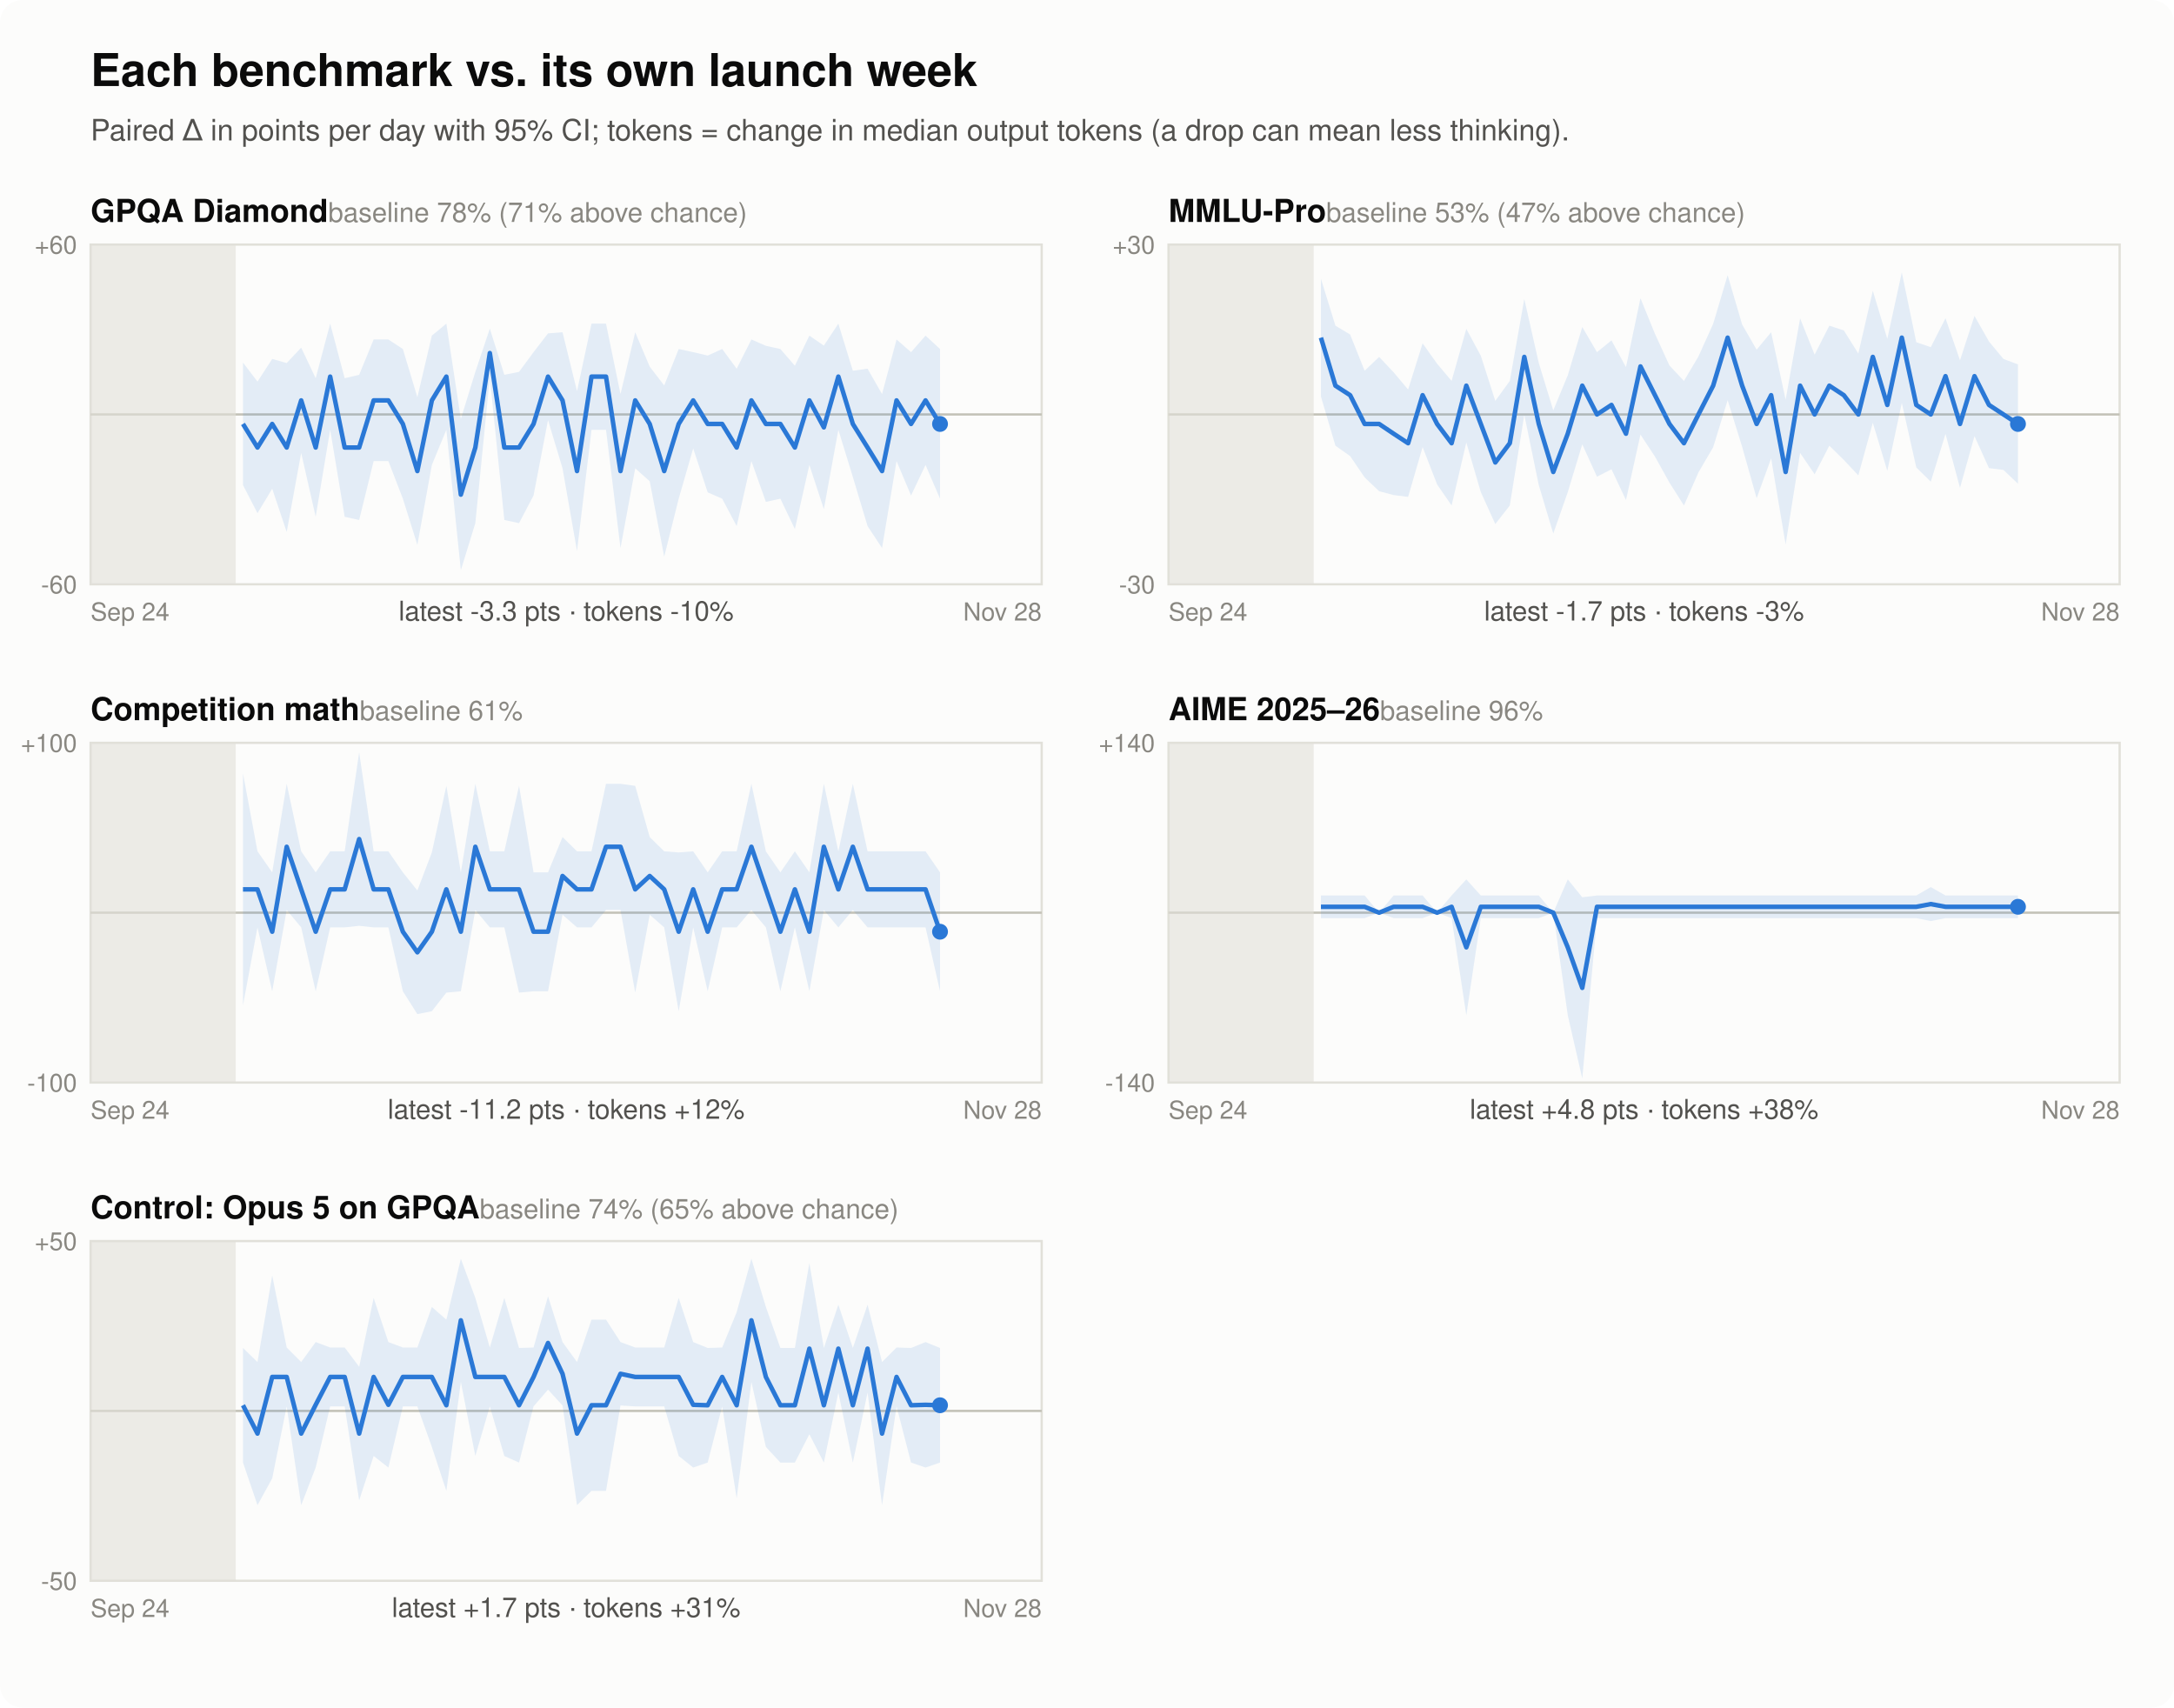
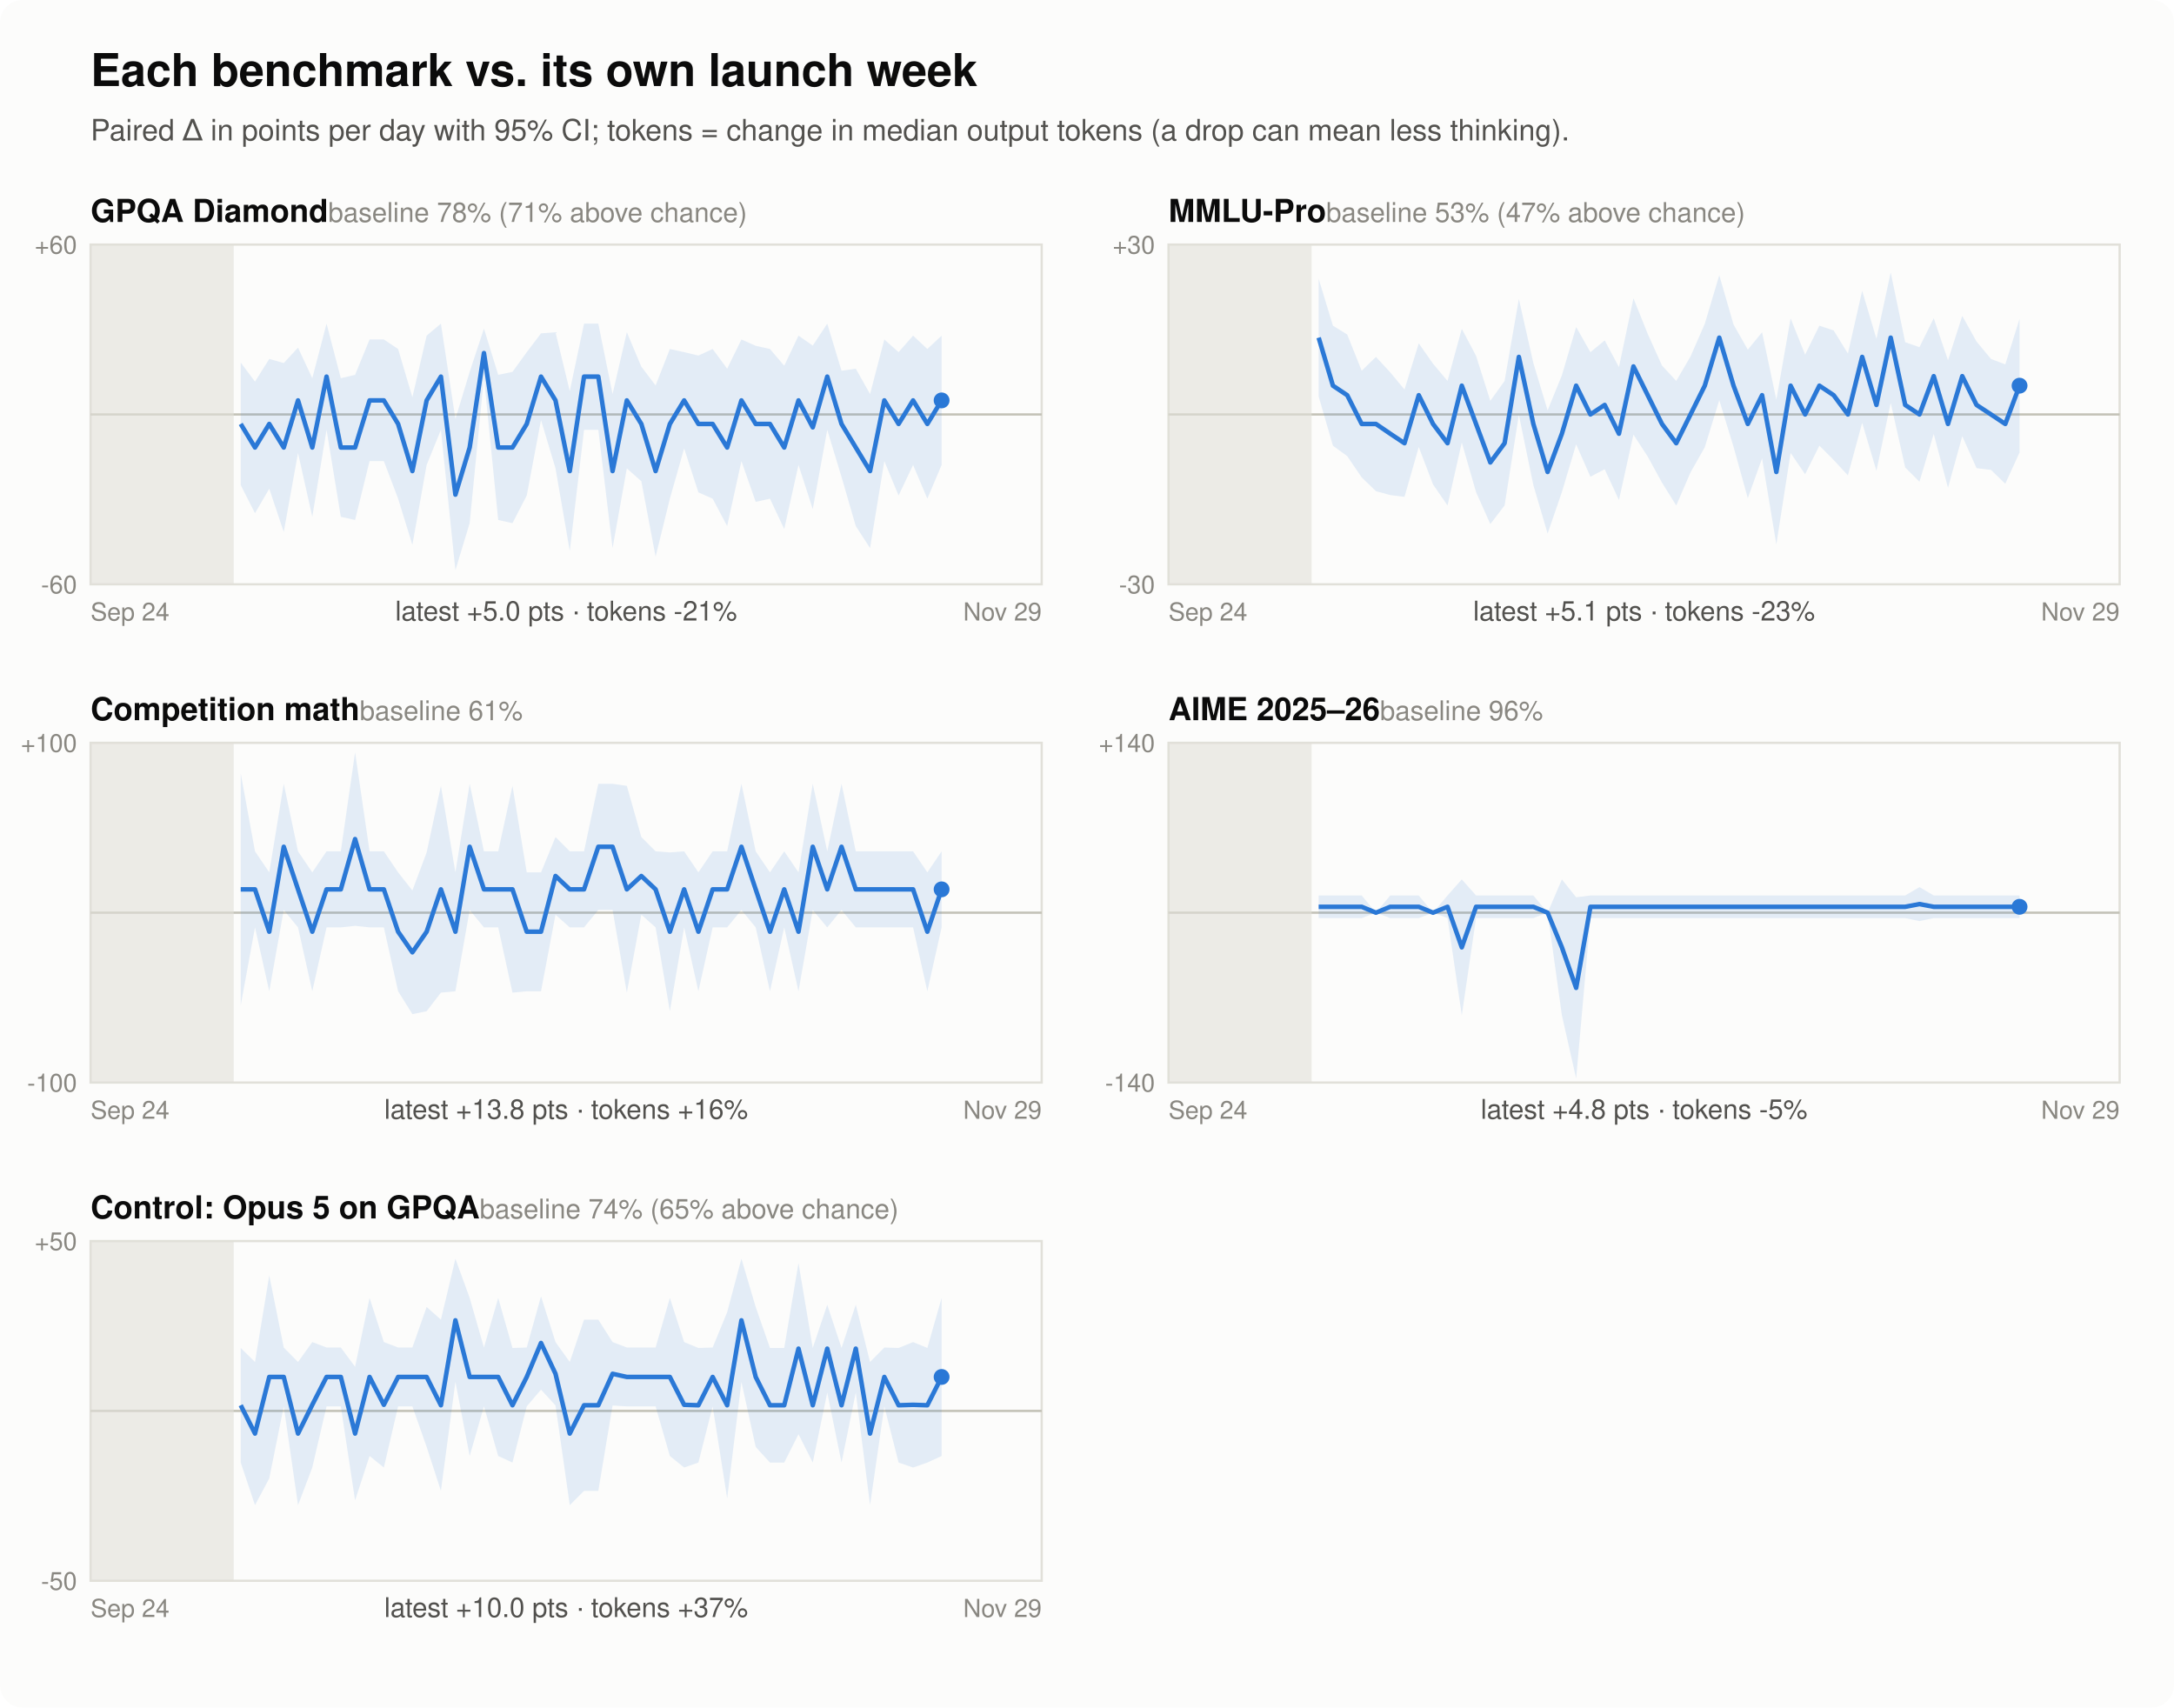
<svg xmlns="http://www.w3.org/2000/svg" width="960" height="754" viewBox="0 0 960 754" font-family="-apple-system, Segoe UI, Helvetica, Arial, sans-serif" role="img" aria-labelledby="ft fd">
  <rect width="960" height="754" rx="10" fill="#fcfcfb" />
  <text x="40" y="38" fill="#0b0b0b" font-size="20" font-weight="600">Each benchmark vs. its own launch week</text>
  <text x="40" y="62" fill="#52514e" font-size="13">Paired Δ in points per day with 95% CI; tokens = change in median output tokens (a drop can mean less thinking).</text>
  <text x="40" y="98" fill="#0b0b0b" font-size="14" font-weight="600">GPQA Diamond<tspan fill="#898781" font-weight="400" font-size="12">  baseline 78% (71% above chance)</tspan>
  </text>
  <rect x="40" y="108" width="420" height="150" fill="none" stroke="#e1e0d9" />
  <line x1="40" y1="183.0" x2="460" y2="183.0" stroke="#c3c2b7" />
  <text x="34" y="262.0" text-anchor="end" fill="#898781" font-size="11">-60</text>
  <text x="34" y="112.0" text-anchor="end" fill="#898781" font-size="11">+60</text>
-   <rect x="40.0" y="108" width="64.1" height="150" fill="#e1e0d9" opacity="0.6" />
+   <rect x="40.0" y="108" width="63.2" height="150" fill="#e1e0d9" opacity="0.6" />
  <text x="40" y="274" fill="#898781" font-size="11">Sep 24</text>
-   <text x="460" y="274" text-anchor="end" fill="#898781" font-size="11">Nov 28</text>
-   <path d="M107.3,160.1 L113.7,168.5 L120.2,158.5 L126.6,160.3 L133.0,153.5 L139.4,167.0 L145.8,142.9 L152.2,167.0 L158.6,165.5 L165.0,149.9 L171.5,149.9 L177.9,154.1 L184.3,175.4 L190.7,148.2 L197.1,142.9 L203.5,185.0 L209.9,164.2 L216.3,145.1 L222.7,165.5 L229.2,164.2 L235.6,155.5 L242.0,147.2 L248.4,146.7 L254.8,172.7 L261.2,142.9 L267.6,142.9 L274.0,174.0 L280.5,146.7 L286.9,161.9 L293.3,170.2 L299.7,154.1 L306.1,155.5 L312.5,157.0 L318.9,154.1 L325.3,162.8 L331.8,149.9 L338.2,152.7 L344.6,154.1 L351.0,161.5 L357.4,148.2 L363.8,152.6 L370.2,142.9 L376.6,163.7 L383.1,162.8 L389.5,174.0 L395.9,149.9 L402.3,155.5 L408.7,148.2 L415.1,154.1 L415.1,220.2 L408.7,205.3 L402.3,218.8 L395.9,203.6 L389.5,242.0 L383.1,232.3 L376.6,210.6 L370.2,189.8 L363.8,224.8 L357.4,205.3 L351.0,233.6 L344.6,220.2 L338.2,221.6 L331.8,203.6 L325.3,232.3 L318.9,220.2 L312.5,217.4 L306.1,198.0 L299.7,220.2 L293.3,245.8 L286.9,212.5 L280.5,206.8 L274.0,242.0 L267.6,189.8 L261.2,189.8 L254.8,243.3 L248.4,206.8 L242.0,185.5 L235.6,218.8 L229.2,231.0 L222.7,229.6 L216.3,166.7 L209.9,231.0 L203.5,251.8 L197.1,189.8 L190.7,205.3 L184.3,240.6 L177.9,220.2 L171.5,203.6 L165.0,203.6 L158.6,229.6 L152.2,228.2 L145.8,189.8 L139.4,228.2 L133.0,200.0 L126.6,234.9 L120.2,215.8 L113.7,226.6 L107.3,214.2 Z" fill="#2a78d6" opacity="0.12" />
-   <path d="M107.3,187.2 L113.7,197.6 L120.2,187.2 L126.6,197.6 L133.0,176.8 L139.4,197.6 L145.8,166.3 L152.2,197.6 L158.6,197.6 L165.0,176.8 L171.5,176.8 L177.9,187.2 L184.3,208.0 L190.7,176.8 L197.1,166.3 L203.5,218.4 L209.9,197.6 L216.3,155.9 L222.7,197.6 L229.2,197.6 L235.6,187.2 L242.0,166.3 L248.4,176.8 L254.8,208.0 L261.2,166.3 L267.6,166.3 L274.0,208.0 L280.5,176.8 L286.9,187.2 L293.3,208.0 L299.7,187.2 L306.1,176.8 L312.5,187.2 L318.9,187.2 L325.3,197.6 L331.8,176.8 L338.2,187.2 L344.6,187.2 L351.0,197.6 L357.4,176.8 L363.8,188.7 L370.2,166.3 L376.6,187.2 L383.1,197.6 L389.5,208.0 L395.9,176.8 L402.3,187.2 L408.7,176.8 L415.1,187.2" fill="none" stroke="#2a78d6" stroke-width="2" stroke-linejoin="round" />
-   <circle cx="415.1" cy="187.2" r="3.5" fill="#2a78d6" />
-   <text x="250.0" y="274" text-anchor="middle" fill="#52514e" font-size="12">latest -3.3 pts · tokens -10%</text>
+   <text x="460" y="274" text-anchor="end" fill="#898781" font-size="11">Nov 29</text>
+   <path d="M106.3,160.1 L112.6,168.5 L118.9,158.5 L125.3,160.3 L131.6,153.5 L137.9,167.0 L144.2,142.9 L150.5,167.0 L156.8,165.5 L163.2,149.9 L169.5,149.9 L175.8,154.1 L182.1,175.4 L188.4,148.2 L194.7,142.9 L201.1,185.0 L207.4,164.2 L213.7,145.1 L220.0,165.5 L226.3,164.2 L232.6,155.5 L238.9,147.2 L245.3,146.7 L251.6,172.7 L257.9,142.9 L264.2,142.9 L270.5,174.0 L276.8,146.7 L283.2,161.9 L289.5,170.2 L295.8,154.1 L302.1,155.5 L308.4,157.0 L314.7,154.1 L321.1,162.8 L327.4,149.9 L333.7,152.7 L340.0,154.1 L346.3,161.5 L352.6,148.2 L358.9,152.6 L365.3,142.9 L371.6,163.7 L377.9,162.8 L384.2,174.0 L390.5,149.9 L396.8,155.5 L403.2,148.2 L409.5,154.1 L415.8,148.2 L415.8,205.3 L409.5,220.2 L403.2,205.3 L396.8,218.8 L390.5,203.6 L384.2,242.0 L377.9,232.3 L371.6,210.6 L365.3,189.8 L358.9,224.8 L352.6,205.3 L346.3,233.6 L340.0,220.2 L333.7,221.6 L327.4,203.6 L321.1,232.3 L314.7,220.2 L308.4,217.4 L302.1,198.0 L295.8,220.2 L289.5,245.8 L283.2,212.5 L276.8,206.8 L270.5,242.0 L264.2,189.8 L257.9,189.8 L251.6,243.3 L245.3,206.8 L238.9,185.5 L232.6,218.8 L226.3,231.0 L220.0,229.6 L213.7,166.7 L207.4,231.0 L201.1,251.8 L194.7,189.8 L188.4,205.3 L182.1,240.6 L175.8,220.2 L169.5,203.6 L163.2,203.6 L156.8,229.6 L150.5,228.2 L144.2,189.8 L137.9,228.2 L131.6,200.0 L125.3,234.9 L118.9,215.8 L112.6,226.6 L106.3,214.2 Z" fill="#2a78d6" opacity="0.12" />
+   <path d="M106.3,187.2 L112.6,197.6 L118.9,187.2 L125.3,197.6 L131.6,176.8 L137.9,197.6 L144.2,166.3 L150.5,197.6 L156.8,197.6 L163.2,176.8 L169.5,176.8 L175.8,187.2 L182.1,208.0 L188.4,176.8 L194.7,166.3 L201.1,218.4 L207.4,197.6 L213.7,155.9 L220.0,197.6 L226.3,197.6 L232.6,187.2 L238.9,166.3 L245.3,176.8 L251.6,208.0 L257.9,166.3 L264.2,166.3 L270.5,208.0 L276.8,176.8 L283.2,187.2 L289.5,208.0 L295.8,187.2 L302.1,176.8 L308.4,187.2 L314.7,187.2 L321.1,197.6 L327.4,176.8 L333.7,187.2 L340.0,187.2 L346.3,197.6 L352.6,176.8 L358.9,188.7 L365.3,166.3 L371.6,187.2 L377.9,197.6 L384.2,208.0 L390.5,176.8 L396.8,187.2 L403.2,176.8 L409.5,187.2 L415.8,176.8" fill="none" stroke="#2a78d6" stroke-width="2" stroke-linejoin="round" />
+   <circle cx="415.8" cy="176.8" r="3.5" fill="#2a78d6" />
+   <text x="250.0" y="274" text-anchor="middle" fill="#52514e" font-size="12">latest +5.0 pts · tokens -21%</text>
  <text x="516" y="98" fill="#0b0b0b" font-size="14" font-weight="600">MMLU-Pro<tspan fill="#898781" font-weight="400" font-size="12">  baseline 53% (47% above chance)</tspan>
  </text>
  <rect x="516" y="108" width="420" height="150" fill="none" stroke="#e1e0d9" />
  <line x1="516" y1="183.0" x2="936" y2="183.0" stroke="#c3c2b7" />
  <text x="510" y="262.0" text-anchor="end" fill="#898781" font-size="11">-30</text>
  <text x="510" y="112.0" text-anchor="end" fill="#898781" font-size="11">+30</text>
-   <rect x="516.0" y="108" width="64.1" height="150" fill="#e1e0d9" opacity="0.6" />
+   <rect x="516.0" y="108" width="63.2" height="150" fill="#e1e0d9" opacity="0.6" />
  <text x="516" y="274" fill="#898781" font-size="11">Sep 24</text>
-   <text x="936" y="274" text-anchor="end" fill="#898781" font-size="11">Nov 28</text>
-   <path d="M583.3,123.1 L589.7,143.8 L596.2,147.7 L602.6,163.7 L609.0,157.6 L615.4,164.4 L621.8,172.0 L628.2,151.6 L634.6,160.6 L641.0,168.2 L647.5,145.2 L653.9,157.1 L660.3,177.0 L666.7,168.2 L673.1,132.0 L679.5,160.3 L685.9,181.2 L692.3,165.7 L698.7,144.4 L705.2,155.5 L711.6,150.3 L718.0,162.1 L724.4,131.7 L730.8,147.4 L737.2,161.4 L743.6,168.2 L750.0,157.4 L756.5,143.0 L762.9,121.5 L769.3,143.3 L775.7,154.4 L782.1,146.7 L788.5,176.5 L794.9,140.6 L801.3,156.6 L807.8,143.8 L814.2,145.9 L820.6,156.1 L827.0,128.4 L833.4,149.6 L839.8,120.3 L846.2,151.1 L852.6,153.3 L859.1,140.5 L865.5,159.1 L871.9,139.5 L878.3,150.8 L884.7,158.5 L891.1,160.9 L891.1,213.6 L884.7,207.5 L878.3,206.7 L871.9,192.6 L865.5,215.4 L859.1,191.6 L852.6,212.7 L846.2,206.4 L839.8,177.9 L833.4,207.9 L827.0,186.7 L820.6,209.9 L814.2,203.1 L807.8,196.8 L801.3,209.4 L794.9,200.0 L788.5,240.4 L782.1,202.4 L775.7,220.0 L769.3,197.3 L762.9,176.7 L756.5,197.5 L750.0,208.6 L743.6,223.2 L737.2,213.1 L730.8,201.6 L724.4,191.9 L718.0,220.8 L711.6,207.2 L705.2,210.5 L698.7,196.2 L692.3,217.3 L685.9,235.6 L679.5,214.2 L673.1,183.2 L666.7,223.2 L660.3,231.4 L653.9,217.3 L647.5,195.4 L641.0,223.2 L634.6,213.9 L628.2,197.4 L621.8,219.4 L615.4,218.6 L609.0,216.9 L602.6,210.8 L596.2,201.4 L589.7,196.8 L583.3,175.1 Z" fill="#2a78d6" opacity="0.12" />
-   <path d="M583.3,149.1 L589.7,170.3 L596.2,174.5 L602.6,187.2 L609.0,187.2 L615.4,191.5 L621.8,195.7 L628.2,174.5 L634.6,187.2 L641.0,195.7 L647.5,170.3 L653.9,187.2 L660.3,204.2 L666.7,195.7 L673.1,157.6 L679.5,187.2 L685.9,208.4 L692.3,191.5 L698.7,170.3 L705.2,183.0 L711.6,178.8 L718.0,191.5 L724.4,161.8 L730.8,174.5 L737.2,187.2 L743.6,195.7 L750.0,183.0 L756.5,170.3 L762.9,149.1 L769.3,170.3 L775.7,187.2 L782.1,174.5 L788.5,208.4 L794.9,170.3 L801.3,183.0 L807.8,170.3 L814.2,174.5 L820.6,183.0 L827.0,157.6 L833.4,178.8 L839.8,149.1 L846.2,178.8 L852.6,183.0 L859.1,166.1 L865.5,187.2 L871.9,166.1 L878.3,178.8 L884.7,183.0 L891.1,187.2" fill="none" stroke="#2a78d6" stroke-width="2" stroke-linejoin="round" />
-   <circle cx="891.1" cy="187.2" r="3.5" fill="#2a78d6" />
-   <text x="726.0" y="274" text-anchor="middle" fill="#52514e" font-size="12">latest -1.7 pts · tokens -3%</text>
+   <text x="936" y="274" text-anchor="end" fill="#898781" font-size="11">Nov 29</text>
+   <path d="M582.3,123.1 L588.6,143.8 L594.9,147.7 L601.3,163.7 L607.6,157.6 L613.9,164.4 L620.2,172.0 L626.5,151.6 L632.8,160.6 L639.2,168.2 L645.5,145.2 L651.8,157.1 L658.1,177.0 L664.4,168.2 L670.7,132.0 L677.1,160.3 L683.4,181.2 L689.7,165.7 L696.0,144.4 L702.3,155.5 L708.6,150.3 L714.9,162.1 L721.3,131.7 L727.6,147.4 L733.9,161.4 L740.2,168.2 L746.5,157.4 L752.8,143.0 L759.2,121.5 L765.5,143.3 L771.8,154.4 L778.1,146.7 L784.4,176.5 L790.7,140.6 L797.1,156.6 L803.4,143.8 L809.7,145.9 L816.0,156.1 L822.3,128.4 L828.6,149.6 L834.9,120.3 L841.3,151.1 L847.6,153.3 L853.9,140.5 L860.2,159.1 L866.5,139.5 L872.8,150.8 L879.2,158.5 L885.5,160.9 L891.8,140.8 L891.8,199.8 L885.5,213.6 L879.2,207.5 L872.8,206.7 L866.5,192.6 L860.2,215.4 L853.9,191.6 L847.6,212.7 L841.3,206.4 L834.9,177.9 L828.6,207.9 L822.3,186.7 L816.0,209.9 L809.7,203.1 L803.4,196.8 L797.1,209.4 L790.7,200.0 L784.4,240.4 L778.1,202.4 L771.8,220.0 L765.5,197.3 L759.2,176.7 L752.8,197.5 L746.5,208.6 L740.2,223.2 L733.9,213.1 L727.6,201.6 L721.3,191.9 L714.9,220.8 L708.6,207.2 L702.3,210.5 L696.0,196.2 L689.7,217.3 L683.4,235.6 L677.1,214.2 L670.7,183.2 L664.4,223.2 L658.1,231.4 L651.8,217.3 L645.5,195.4 L639.2,223.2 L632.8,213.9 L626.5,197.4 L620.2,219.4 L613.9,218.6 L607.6,216.9 L601.3,210.8 L594.9,201.4 L588.6,196.8 L582.3,175.1 Z" fill="#2a78d6" opacity="0.12" />
+   <path d="M582.3,149.1 L588.6,170.3 L594.9,174.5 L601.3,187.2 L607.6,187.2 L613.9,191.5 L620.2,195.7 L626.5,174.5 L632.8,187.2 L639.2,195.7 L645.5,170.3 L651.8,187.2 L658.1,204.2 L664.4,195.7 L670.7,157.6 L677.1,187.2 L683.4,208.4 L689.7,191.5 L696.0,170.3 L702.3,183.0 L708.6,178.8 L714.9,191.5 L721.3,161.8 L727.6,174.5 L733.9,187.2 L740.2,195.7 L746.5,183.0 L752.8,170.3 L759.2,149.1 L765.5,170.3 L771.8,187.2 L778.1,174.5 L784.4,208.4 L790.7,170.3 L797.1,183.0 L803.4,170.3 L809.7,174.5 L816.0,183.0 L822.3,157.6 L828.6,178.8 L834.9,149.1 L841.3,178.8 L847.6,183.0 L853.9,166.1 L860.2,187.2 L866.5,166.1 L872.8,178.8 L879.2,183.0 L885.5,187.2 L891.8,170.3" fill="none" stroke="#2a78d6" stroke-width="2" stroke-linejoin="round" />
+   <circle cx="891.8" cy="170.3" r="3.5" fill="#2a78d6" />
+   <text x="726.0" y="274" text-anchor="middle" fill="#52514e" font-size="12">latest +5.1 pts · tokens -23%</text>
  <text x="40" y="318" fill="#0b0b0b" font-size="14" font-weight="600">Competition math<tspan fill="#898781" font-weight="400" font-size="12">  baseline 61%</tspan>
  </text>
  <rect x="40" y="328" width="420" height="150" fill="none" stroke="#e1e0d9" />
  <line x1="40" y1="403.0" x2="460" y2="403.0" stroke="#c3c2b7" />
  <text x="34" y="482.0" text-anchor="end" fill="#898781" font-size="11">-100</text>
  <text x="34" y="332.0" text-anchor="end" fill="#898781" font-size="11">+100</text>
-   <rect x="40.0" y="328" width="64.1" height="150" fill="#e1e0d9" opacity="0.6" />
+   <rect x="40.0" y="328" width="63.2" height="150" fill="#e1e0d9" opacity="0.6" />
  <text x="40" y="494" fill="#898781" font-size="11">Sep 24</text>
-   <text x="460" y="494" text-anchor="end" fill="#898781" font-size="11">Nov 28</text>
-   <path d="M107.3,341.5 L113.7,375.9 L120.2,385.2 L126.6,346.1 L133.0,375.9 L139.4,385.2 L145.8,375.9 L152.2,375.9 L158.6,332.2 L165.0,375.9 L171.5,375.9 L177.9,385.2 L184.3,393.2 L190.7,376.4 L197.1,347.0 L203.5,385.2 L209.9,346.1 L216.3,375.9 L222.7,375.9 L229.2,347.0 L235.6,385.2 L242.0,385.2 L248.4,369.6 L254.8,375.9 L261.2,375.9 L267.6,346.1 L274.0,346.1 L280.5,347.0 L286.9,369.6 L293.3,375.9 L299.7,376.4 L306.1,375.9 L312.5,385.2 L318.9,375.9 L325.3,375.9 L331.8,346.1 L338.2,375.9 L344.6,385.2 L351.0,375.9 L357.4,385.2 L363.8,346.1 L370.2,375.9 L376.6,346.1 L383.1,375.9 L389.5,375.9 L395.9,375.9 L402.3,375.9 L408.7,375.9 L415.1,385.2 L415.1,437.7 L408.7,409.5 L402.3,409.5 L395.9,409.5 L389.5,409.5 L383.1,409.5 L376.6,401.8 L370.2,409.5 L363.8,401.8 L357.4,437.7 L351.0,409.5 L344.6,437.7 L338.2,409.5 L331.8,401.8 L325.3,409.5 L318.9,409.5 L312.5,437.7 L306.1,409.5 L299.7,446.5 L293.3,409.5 L286.9,403.9 L280.5,438.3 L274.0,401.8 L267.6,401.8 L261.2,409.5 L254.8,409.5 L248.4,403.9 L242.0,437.7 L235.6,437.7 L229.2,438.3 L222.7,409.5 L216.3,409.5 L209.9,401.8 L203.5,437.7 L197.1,438.3 L190.7,446.5 L184.3,447.8 L177.9,437.7 L171.5,409.5 L165.0,409.5 L158.6,408.8 L152.2,409.5 L145.8,409.5 L139.4,437.7 L133.0,409.5 L126.6,401.8 L120.2,437.7 L113.7,409.5 L107.3,443.9 Z" fill="#2a78d6" opacity="0.12" />
-   <path d="M107.3,392.7 L113.7,392.7 L120.2,411.4 L126.6,373.9 L133.0,392.7 L139.4,411.4 L145.8,392.7 L152.2,392.7 L158.6,370.5 L165.0,392.7 L171.5,392.7 L177.9,411.4 L184.3,420.5 L190.7,411.4 L197.1,392.7 L203.5,411.4 L209.9,373.9 L216.3,392.7 L222.7,392.7 L229.2,392.7 L235.6,411.4 L242.0,411.4 L248.4,386.8 L254.8,392.7 L261.2,392.7 L267.6,373.9 L274.0,373.9 L280.5,392.7 L286.9,386.8 L293.3,392.7 L299.7,411.4 L306.1,392.7 L312.5,411.4 L318.9,392.7 L325.3,392.7 L331.8,373.9 L338.2,392.7 L344.6,411.4 L351.0,392.7 L357.4,411.4 L363.8,373.9 L370.2,392.7 L376.6,373.9 L383.1,392.7 L389.5,392.7 L395.9,392.7 L402.3,392.7 L408.7,392.7 L415.1,411.4" fill="none" stroke="#2a78d6" stroke-width="2" stroke-linejoin="round" />
-   <circle cx="415.1" cy="411.4" r="3.5" fill="#2a78d6" />
-   <text x="250.0" y="494" text-anchor="middle" fill="#52514e" font-size="12">latest -11.2 pts · tokens +12%</text>
+   <text x="460" y="494" text-anchor="end" fill="#898781" font-size="11">Nov 29</text>
+   <path d="M106.3,341.5 L112.6,375.9 L118.9,385.2 L125.3,346.1 L131.6,375.9 L137.9,385.2 L144.2,375.9 L150.5,375.9 L156.8,332.2 L163.2,375.9 L169.5,375.9 L175.8,385.2 L182.1,393.2 L188.4,376.4 L194.7,347.0 L201.1,385.2 L207.4,346.1 L213.7,375.9 L220.0,375.9 L226.3,347.0 L232.6,385.2 L238.9,385.2 L245.3,369.6 L251.6,375.9 L257.9,375.9 L264.2,346.1 L270.5,346.1 L276.8,347.0 L283.2,369.6 L289.5,375.9 L295.8,376.4 L302.1,375.9 L308.4,385.2 L314.7,375.9 L321.1,375.9 L327.4,346.1 L333.7,375.9 L340.0,385.2 L346.3,375.9 L352.6,385.2 L358.9,346.1 L365.3,375.9 L371.6,346.1 L377.9,375.9 L384.2,375.9 L390.5,375.9 L396.8,375.9 L403.2,375.9 L409.5,385.2 L415.8,375.9 L415.8,409.5 L409.5,437.7 L403.2,409.5 L396.8,409.5 L390.5,409.5 L384.2,409.5 L377.9,409.5 L371.6,401.8 L365.3,409.5 L358.9,401.8 L352.6,437.7 L346.3,409.5 L340.0,437.7 L333.7,409.5 L327.4,401.8 L321.1,409.5 L314.7,409.5 L308.4,437.7 L302.1,409.5 L295.8,446.5 L289.5,409.5 L283.2,403.9 L276.8,438.3 L270.5,401.8 L264.2,401.8 L257.9,409.5 L251.6,409.5 L245.3,403.9 L238.9,437.7 L232.6,437.7 L226.3,438.3 L220.0,409.5 L213.7,409.5 L207.4,401.8 L201.1,437.7 L194.7,438.3 L188.4,446.5 L182.1,447.8 L175.8,437.7 L169.5,409.5 L163.2,409.5 L156.8,408.8 L150.5,409.5 L144.2,409.5 L137.9,437.7 L131.6,409.5 L125.3,401.8 L118.9,437.7 L112.6,409.5 L106.3,443.9 Z" fill="#2a78d6" opacity="0.12" />
+   <path d="M106.3,392.7 L112.6,392.7 L118.9,411.4 L125.3,373.9 L131.6,392.7 L137.9,411.4 L144.2,392.7 L150.5,392.7 L156.8,370.5 L163.2,392.7 L169.5,392.7 L175.8,411.4 L182.1,420.5 L188.4,411.4 L194.7,392.7 L201.1,411.4 L207.4,373.9 L213.7,392.7 L220.0,392.7 L226.3,392.7 L232.6,411.4 L238.9,411.4 L245.3,386.8 L251.6,392.7 L257.9,392.7 L264.2,373.9 L270.5,373.9 L276.8,392.7 L283.2,386.8 L289.5,392.7 L295.8,411.4 L302.1,392.7 L308.4,411.4 L314.7,392.7 L321.1,392.7 L327.4,373.9 L333.7,392.7 L340.0,411.4 L346.3,392.7 L352.6,411.4 L358.9,373.9 L365.3,392.7 L371.6,373.9 L377.9,392.7 L384.2,392.7 L390.5,392.7 L396.8,392.7 L403.2,392.7 L409.5,411.4 L415.8,392.7" fill="none" stroke="#2a78d6" stroke-width="2" stroke-linejoin="round" />
+   <circle cx="415.8" cy="392.7" r="3.5" fill="#2a78d6" />
+   <text x="250.0" y="494" text-anchor="middle" fill="#52514e" font-size="12">latest +13.8 pts · tokens +16%</text>
  <text x="516" y="318" fill="#0b0b0b" font-size="14" font-weight="600">AIME 2025–26<tspan fill="#898781" font-weight="400" font-size="12">  baseline 96%</tspan>
  </text>
  <rect x="516" y="328" width="420" height="150" fill="none" stroke="#e1e0d9" />
  <line x1="516" y1="403.0" x2="936" y2="403.0" stroke="#c3c2b7" />
  <text x="510" y="482.0" text-anchor="end" fill="#898781" font-size="11">-140</text>
  <text x="510" y="332.0" text-anchor="end" fill="#898781" font-size="11">+140</text>
-   <rect x="516.0" y="328" width="64.1" height="150" fill="#e1e0d9" opacity="0.6" />
+   <rect x="516.0" y="328" width="63.2" height="150" fill="#e1e0d9" opacity="0.6" />
  <text x="516" y="494" fill="#898781" font-size="11">Sep 24</text>
-   <text x="936" y="494" text-anchor="end" fill="#898781" font-size="11">Nov 28</text>
-   <path d="M583.3,395.4 L589.7,395.4 L596.2,395.4 L602.6,395.4 L609.0,403.0 L615.4,395.4 L621.8,395.4 L628.2,395.4 L634.6,403.0 L641.0,395.4 L647.5,388.3 L653.9,395.4 L660.3,395.4 L666.7,395.4 L673.1,395.4 L679.5,395.4 L685.9,403.0 L692.3,388.3 L698.7,396.2 L705.2,395.4 L711.6,395.4 L718.0,395.4 L724.4,395.4 L730.8,395.4 L737.2,395.4 L743.6,395.4 L750.0,395.4 L756.5,395.4 L762.9,395.4 L769.3,395.4 L775.7,395.4 L782.1,395.4 L788.5,395.4 L794.9,395.4 L801.3,395.4 L807.8,395.4 L814.2,395.4 L820.6,395.4 L827.0,395.4 L833.4,395.4 L839.8,395.4 L846.2,395.4 L852.6,391.7 L859.1,395.4 L865.5,395.4 L871.9,395.4 L878.3,395.4 L884.7,395.4 L891.1,395.4 L891.1,405.4 L884.7,405.4 L878.3,405.4 L871.9,405.4 L865.5,405.4 L859.1,405.4 L852.6,406.7 L846.2,405.4 L839.8,405.4 L833.4,405.4 L827.0,405.4 L820.6,405.4 L814.2,405.4 L807.8,405.4 L801.3,405.4 L794.9,405.4 L788.5,405.4 L782.1,405.4 L775.7,405.4 L769.3,405.4 L762.9,405.4 L756.5,405.4 L750.0,405.4 L743.6,405.4 L737.2,405.4 L730.8,405.4 L724.4,405.4 L718.0,405.4 L711.6,405.4 L705.2,405.4 L698.7,476.2 L692.3,448.3 L685.9,403.0 L679.5,405.4 L673.1,405.4 L666.7,405.4 L660.3,405.4 L653.9,405.4 L647.5,448.3 L641.0,405.4 L634.6,403.0 L628.2,405.4 L621.8,405.4 L615.4,405.4 L609.0,403.0 L602.6,405.4 L596.2,405.4 L589.7,405.4 L583.3,405.4 Z" fill="#2a78d6" opacity="0.12" />
-   <path d="M583.3,400.4 L589.7,400.4 L596.2,400.4 L602.6,400.4 L609.0,403.0 L615.4,400.4 L621.8,400.4 L628.2,400.4 L634.6,403.0 L641.0,400.4 L647.5,418.3 L653.9,400.4 L660.3,400.4 L666.7,400.4 L673.1,400.4 L679.5,400.4 L685.9,403.0 L692.3,418.3 L698.7,436.2 L705.2,400.4 L711.6,400.4 L718.0,400.4 L724.4,400.4 L730.8,400.4 L737.2,400.4 L743.6,400.4 L750.0,400.4 L756.5,400.4 L762.9,400.4 L769.3,400.4 L775.7,400.4 L782.1,400.4 L788.5,400.4 L794.9,400.4 L801.3,400.4 L807.8,400.4 L814.2,400.4 L820.6,400.4 L827.0,400.4 L833.4,400.4 L839.8,400.4 L846.2,400.4 L852.6,399.2 L859.1,400.4 L865.5,400.4 L871.9,400.4 L878.3,400.4 L884.7,400.4 L891.1,400.4" fill="none" stroke="#2a78d6" stroke-width="2" stroke-linejoin="round" />
-   <circle cx="891.1" cy="400.4" r="3.5" fill="#2a78d6" />
-   <text x="726.0" y="494" text-anchor="middle" fill="#52514e" font-size="12">latest +4.8 pts · tokens +38%</text>
+   <text x="936" y="494" text-anchor="end" fill="#898781" font-size="11">Nov 29</text>
+   <path d="M582.3,395.4 L588.6,395.4 L594.9,395.4 L601.3,395.4 L607.6,403.0 L613.9,395.4 L620.2,395.4 L626.5,395.4 L632.8,403.0 L639.2,395.4 L645.5,388.3 L651.8,395.4 L658.1,395.4 L664.4,395.4 L670.7,395.4 L677.1,395.4 L683.4,403.0 L689.7,388.3 L696.0,396.2 L702.3,395.4 L708.6,395.4 L714.9,395.4 L721.3,395.4 L727.6,395.4 L733.9,395.4 L740.2,395.4 L746.5,395.4 L752.8,395.4 L759.2,395.4 L765.5,395.4 L771.8,395.4 L778.1,395.4 L784.4,395.4 L790.7,395.4 L797.1,395.4 L803.4,395.4 L809.7,395.4 L816.0,395.4 L822.3,395.4 L828.6,395.4 L834.9,395.4 L841.3,395.4 L847.6,391.7 L853.9,395.4 L860.2,395.4 L866.5,395.4 L872.8,395.4 L879.2,395.4 L885.5,395.4 L891.8,395.4 L891.8,405.4 L885.5,405.4 L879.2,405.4 L872.8,405.4 L866.5,405.4 L860.2,405.4 L853.9,405.4 L847.6,406.7 L841.3,405.4 L834.9,405.4 L828.6,405.4 L822.3,405.4 L816.0,405.4 L809.7,405.4 L803.4,405.4 L797.1,405.4 L790.7,405.4 L784.4,405.4 L778.1,405.4 L771.8,405.4 L765.5,405.4 L759.2,405.4 L752.8,405.4 L746.5,405.4 L740.2,405.4 L733.9,405.4 L727.6,405.4 L721.3,405.4 L714.9,405.4 L708.6,405.4 L702.3,405.4 L696.0,476.2 L689.7,448.3 L683.4,403.0 L677.1,405.4 L670.7,405.4 L664.4,405.4 L658.1,405.4 L651.8,405.4 L645.5,448.3 L639.2,405.4 L632.8,403.0 L626.5,405.4 L620.2,405.4 L613.9,405.4 L607.6,403.0 L601.3,405.4 L594.9,405.4 L588.6,405.4 L582.3,405.4 Z" fill="#2a78d6" opacity="0.12" />
+   <path d="M582.3,400.4 L588.6,400.4 L594.9,400.4 L601.3,400.4 L607.6,403.0 L613.9,400.4 L620.2,400.4 L626.5,400.4 L632.8,403.0 L639.2,400.4 L645.5,418.3 L651.8,400.4 L658.1,400.4 L664.4,400.4 L670.7,400.4 L677.1,400.4 L683.4,403.0 L689.7,418.3 L696.0,436.2 L702.3,400.4 L708.6,400.4 L714.9,400.4 L721.3,400.4 L727.6,400.4 L733.9,400.4 L740.2,400.4 L746.5,400.4 L752.8,400.4 L759.2,400.4 L765.5,400.4 L771.8,400.4 L778.1,400.4 L784.4,400.4 L790.7,400.4 L797.1,400.4 L803.4,400.4 L809.7,400.4 L816.0,400.4 L822.3,400.4 L828.6,400.4 L834.9,400.4 L841.3,400.4 L847.6,399.2 L853.9,400.4 L860.2,400.4 L866.5,400.4 L872.8,400.4 L879.2,400.4 L885.5,400.4 L891.8,400.4" fill="none" stroke="#2a78d6" stroke-width="2" stroke-linejoin="round" />
+   <circle cx="891.8" cy="400.4" r="3.5" fill="#2a78d6" />
+   <text x="726.0" y="494" text-anchor="middle" fill="#52514e" font-size="12">latest +4.8 pts · tokens -5%</text>
  <text x="40" y="538" fill="#0b0b0b" font-size="14" font-weight="600">Control: Opus 5 on GPQA<tspan fill="#898781" font-weight="400" font-size="12">  baseline 74% (65% above chance)</tspan>
  </text>
  <rect x="40" y="548" width="420" height="150" fill="none" stroke="#e1e0d9" />
  <line x1="40" y1="623.0" x2="460" y2="623.0" stroke="#c3c2b7" />
  <text x="34" y="702.0" text-anchor="end" fill="#898781" font-size="11">-50</text>
  <text x="34" y="552.0" text-anchor="end" fill="#898781" font-size="11">+50</text>
-   <rect x="40.0" y="548" width="64.1" height="150" fill="#e1e0d9" opacity="0.6" />
+   <rect x="40.0" y="548" width="63.2" height="150" fill="#e1e0d9" opacity="0.6" />
  <text x="40" y="714" fill="#898781" font-size="11">Sep 24</text>
-   <text x="460" y="714" text-anchor="end" fill="#898781" font-size="11">Nov 28</text>
-   <path d="M107.3,595.2 L113.7,601.4 L120.2,563.2 L126.6,595.0 L133.0,601.4 L139.4,592.6 L145.8,595.0 L152.2,595.0 L158.6,603.5 L165.0,573.1 L171.5,592.6 L177.9,595.0 L184.3,595.0 L190.7,577.1 L197.1,582.7 L203.5,555.8 L209.9,573.1 L216.3,595.0 L222.7,573.1 L229.2,595.2 L235.6,595.0 L242.0,572.4 L248.4,592.6 L254.8,601.4 L261.2,582.7 L267.6,582.7 L274.0,592.6 L280.5,595.0 L286.9,595.0 L293.3,595.0 L299.7,573.1 L306.1,592.6 L312.5,595.2 L318.9,595.0 L325.3,579.4 L331.8,555.8 L338.2,577.1 L344.6,595.2 L351.0,595.2 L357.4,557.7 L363.8,595.2 L370.2,576.1 L376.6,595.2 L383.1,576.1 L389.5,601.4 L395.9,595.0 L402.3,595.2 L408.7,592.6 L415.1,595.2 L415.1,645.8 L408.7,648.0 L402.3,645.8 L395.9,621.0 L389.5,664.6 L383.1,614.9 L376.6,645.8 L370.2,614.9 L363.8,645.8 L357.4,633.3 L351.0,645.8 L344.6,645.8 L338.2,638.9 L331.8,610.2 L325.3,661.6 L318.9,621.0 L312.5,645.8 L306.1,648.0 L299.7,642.9 L293.3,621.0 L286.9,621.0 L280.5,621.0 L274.0,620.6 L267.6,658.3 L261.2,658.3 L254.8,664.6 L248.4,620.6 L242.0,613.6 L235.6,621.0 L229.2,645.8 L222.7,642.9 L216.3,621.0 L209.9,642.9 L203.5,610.2 L197.1,658.3 L190.7,638.9 L184.3,621.0 L177.9,621.0 L171.5,648.0 L165.0,642.9 L158.6,662.5 L152.2,621.0 L145.8,621.0 L139.4,648.0 L133.0,664.6 L126.6,621.0 L120.2,652.8 L113.7,664.6 L107.3,645.8 Z" fill="#2a78d6" opacity="0.12" />
-   <path d="M107.3,620.5 L113.7,633.0 L120.2,608.0 L126.6,608.0 L133.0,633.0 L139.4,620.3 L145.8,608.0 L152.2,608.0 L158.6,633.0 L165.0,608.0 L171.5,620.3 L177.9,608.0 L184.3,608.0 L190.7,608.0 L197.1,620.5 L203.5,583.0 L209.9,608.0 L216.3,608.0 L222.7,608.0 L229.2,620.5 L235.6,608.0 L242.0,593.0 L248.4,606.6 L254.8,633.0 L261.2,620.5 L267.6,620.5 L274.0,606.6 L280.5,608.0 L286.9,608.0 L293.3,608.0 L299.7,608.0 L306.1,620.3 L312.5,620.5 L318.9,608.0 L325.3,620.5 L331.8,583.0 L338.2,608.0 L344.6,620.5 L351.0,620.5 L357.4,595.5 L363.8,620.5 L370.2,595.5 L376.6,620.5 L383.1,595.5 L389.5,633.0 L395.9,608.0 L402.3,620.5 L408.7,620.3 L415.1,620.5" fill="none" stroke="#2a78d6" stroke-width="2" stroke-linejoin="round" />
-   <circle cx="415.1" cy="620.5" r="3.5" fill="#2a78d6" />
-   <text x="250.0" y="714" text-anchor="middle" fill="#52514e" font-size="12">latest +1.7 pts · tokens +31%</text>
+   <text x="460" y="714" text-anchor="end" fill="#898781" font-size="11">Nov 29</text>
+   <path d="M106.3,595.2 L112.6,601.4 L118.9,563.2 L125.3,595.0 L131.6,601.4 L137.9,592.6 L144.2,595.0 L150.5,595.0 L156.8,603.5 L163.2,573.1 L169.5,592.6 L175.8,595.0 L182.1,595.0 L188.4,577.1 L194.7,582.7 L201.1,555.8 L207.4,573.1 L213.7,595.0 L220.0,573.1 L226.3,595.2 L232.6,595.0 L238.9,572.4 L245.3,592.6 L251.6,601.4 L257.9,582.7 L264.2,582.7 L270.5,592.6 L276.8,595.0 L283.2,595.0 L289.5,595.0 L295.8,573.1 L302.1,592.6 L308.4,595.2 L314.7,595.0 L321.1,579.4 L327.4,555.8 L333.7,577.1 L340.0,595.2 L346.3,595.2 L352.6,557.7 L358.9,595.2 L365.3,576.1 L371.6,595.2 L377.9,576.1 L384.2,601.4 L390.5,595.0 L396.8,595.2 L403.2,592.6 L409.5,595.2 L415.8,573.1 L415.8,642.9 L409.5,645.8 L403.2,648.0 L396.8,645.8 L390.5,621.0 L384.2,664.6 L377.9,614.9 L371.6,645.8 L365.3,614.9 L358.9,645.8 L352.6,633.3 L346.3,645.8 L340.0,645.8 L333.7,638.9 L327.4,610.2 L321.1,661.6 L314.7,621.0 L308.4,645.8 L302.1,648.0 L295.8,642.9 L289.5,621.0 L283.2,621.0 L276.8,621.0 L270.5,620.6 L264.2,658.3 L257.9,658.3 L251.6,664.6 L245.3,620.6 L238.9,613.6 L232.6,621.0 L226.3,645.8 L220.0,642.9 L213.7,621.0 L207.4,642.9 L201.1,610.2 L194.7,658.3 L188.4,638.9 L182.1,621.0 L175.8,621.0 L169.5,648.0 L163.2,642.9 L156.8,662.5 L150.5,621.0 L144.2,621.0 L137.9,648.0 L131.6,664.6 L125.3,621.0 L118.9,652.8 L112.6,664.6 L106.3,645.8 Z" fill="#2a78d6" opacity="0.12" />
+   <path d="M106.3,620.5 L112.6,633.0 L118.9,608.0 L125.3,608.0 L131.6,633.0 L137.9,620.3 L144.2,608.0 L150.5,608.0 L156.8,633.0 L163.2,608.0 L169.5,620.3 L175.8,608.0 L182.1,608.0 L188.4,608.0 L194.7,620.5 L201.1,583.0 L207.4,608.0 L213.7,608.0 L220.0,608.0 L226.3,620.5 L232.6,608.0 L238.9,593.0 L245.3,606.6 L251.6,633.0 L257.9,620.5 L264.2,620.5 L270.5,606.6 L276.8,608.0 L283.2,608.0 L289.5,608.0 L295.8,608.0 L302.1,620.3 L308.4,620.5 L314.7,608.0 L321.1,620.5 L327.4,583.0 L333.7,608.0 L340.0,620.5 L346.3,620.5 L352.6,595.5 L358.9,620.5 L365.3,595.5 L371.6,620.5 L377.9,595.5 L384.2,633.0 L390.5,608.0 L396.8,620.5 L403.2,620.3 L409.5,620.5 L415.8,608.0" fill="none" stroke="#2a78d6" stroke-width="2" stroke-linejoin="round" />
+   <circle cx="415.8" cy="608.0" r="3.5" fill="#2a78d6" />
+   <text x="250.0" y="714" text-anchor="middle" fill="#52514e" font-size="12">latest +10.0 pts · tokens +37%</text>
</svg>
